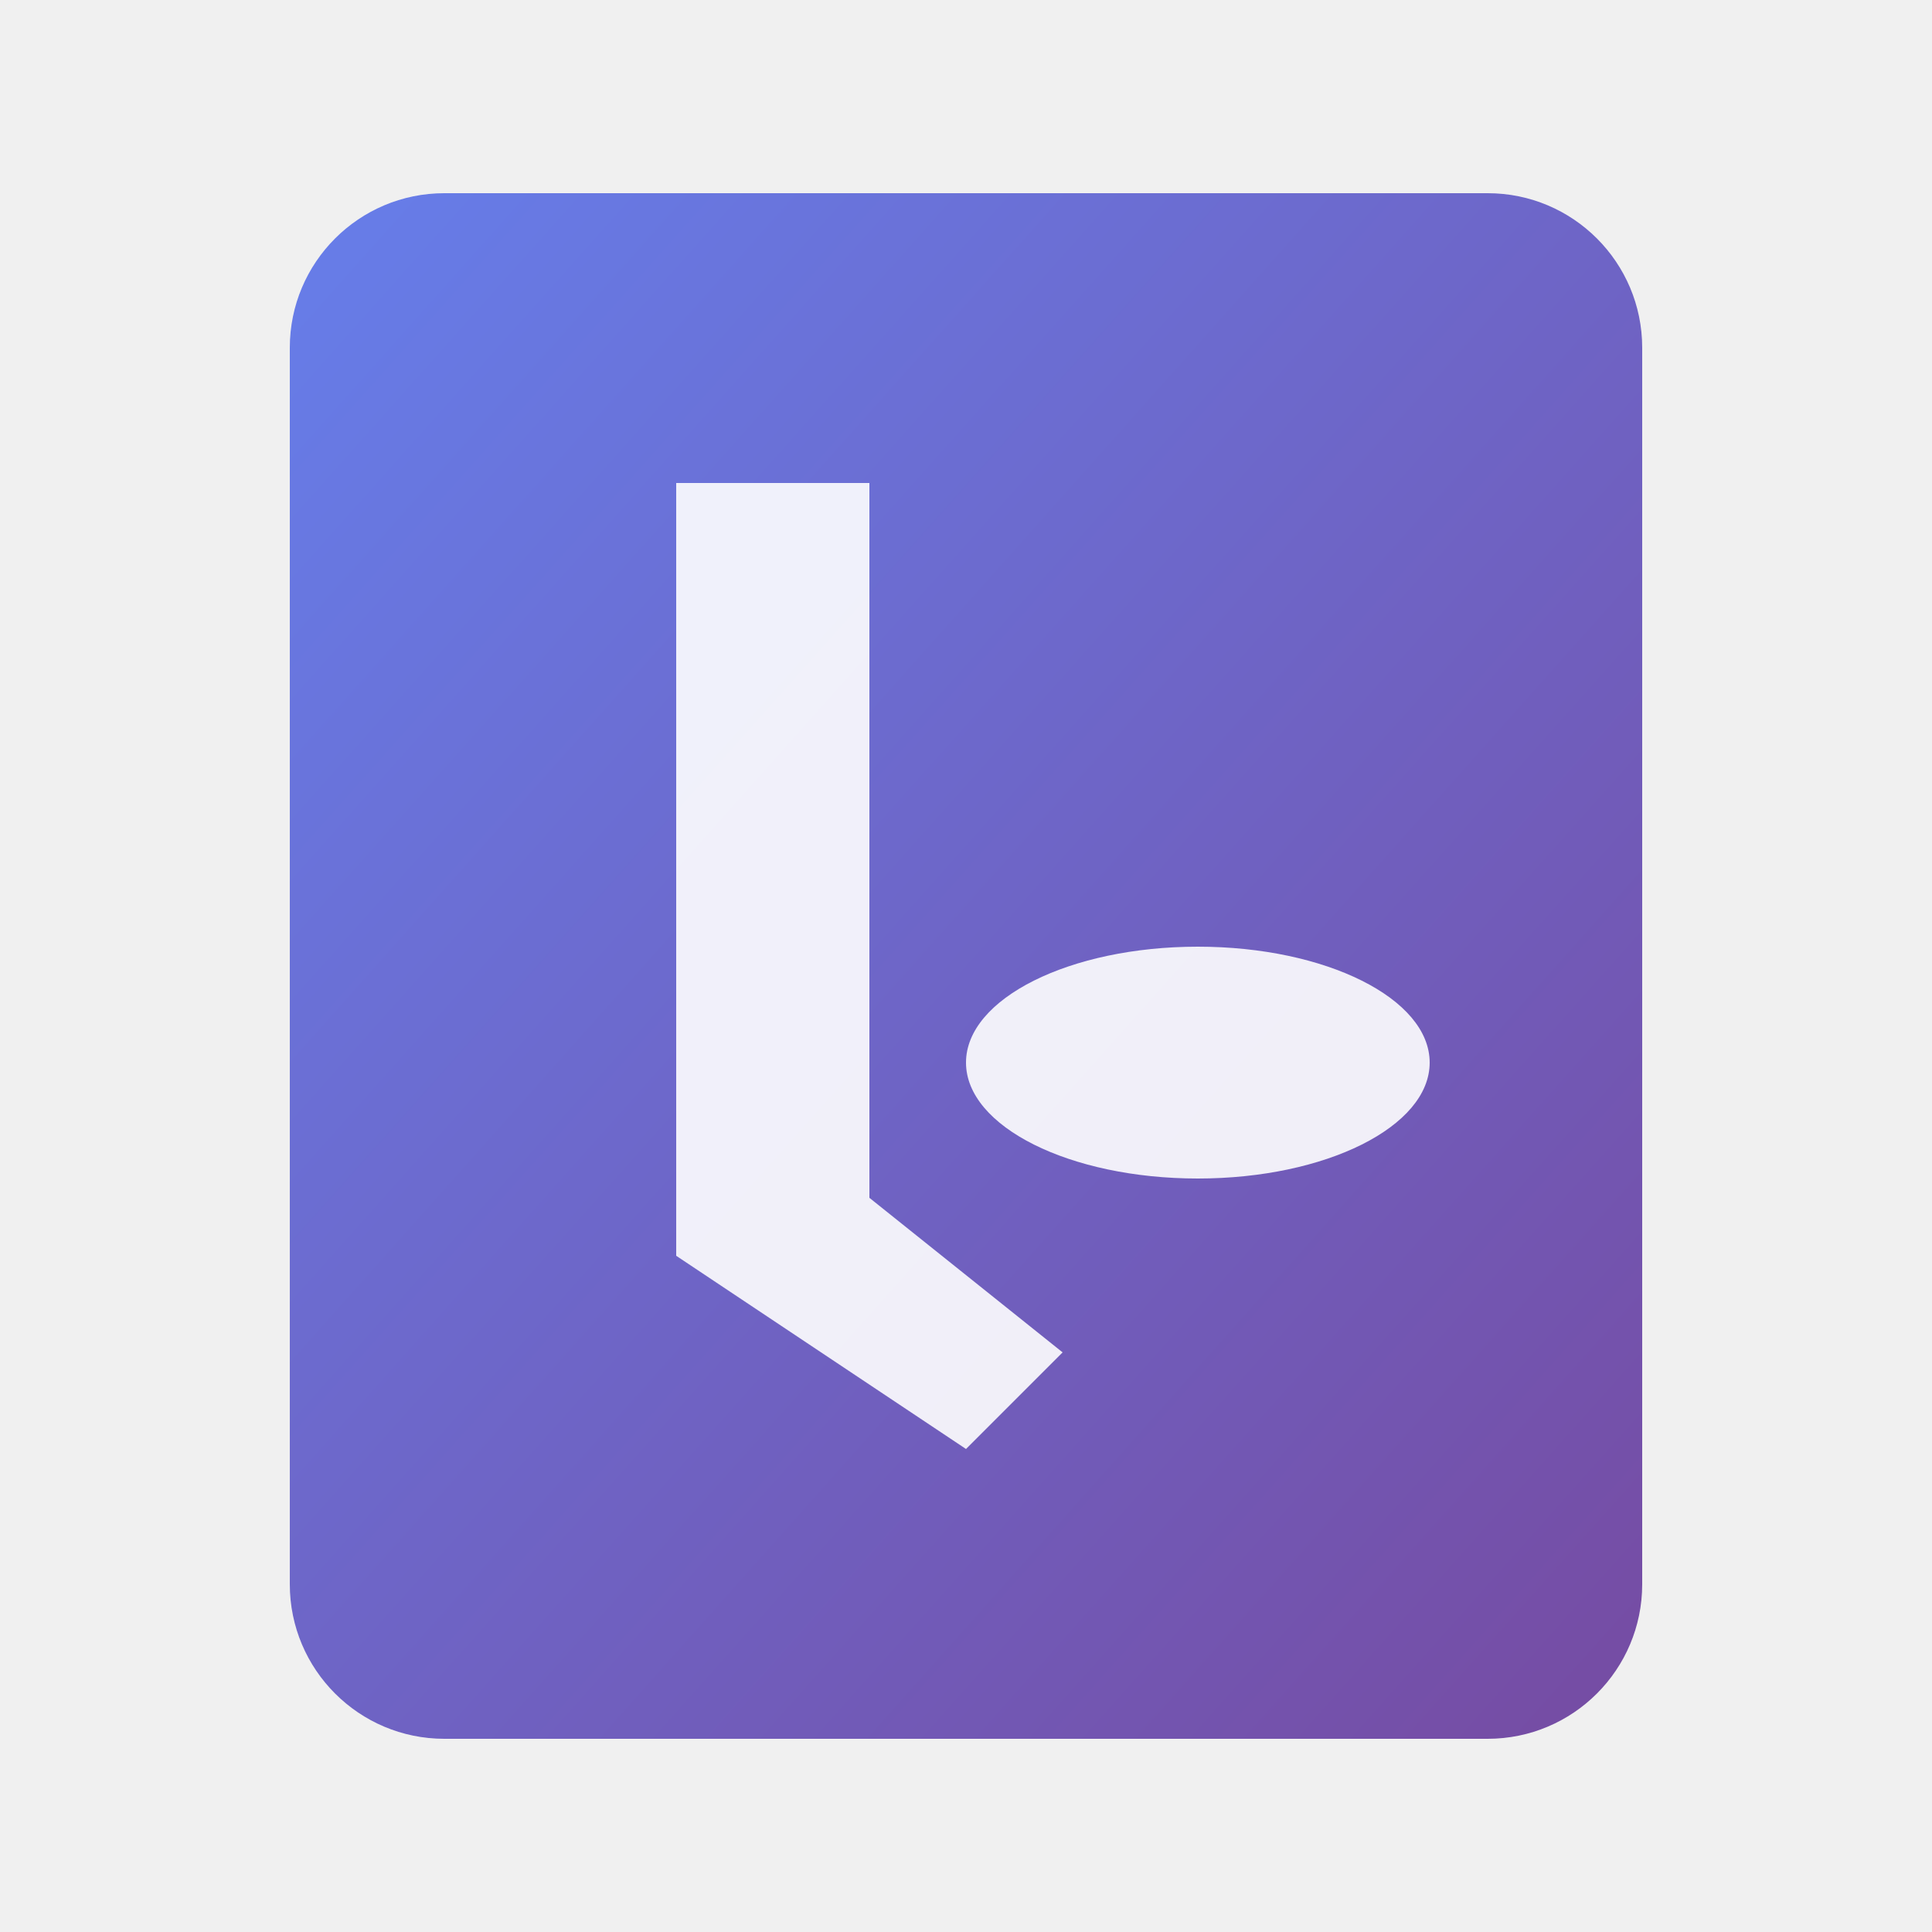
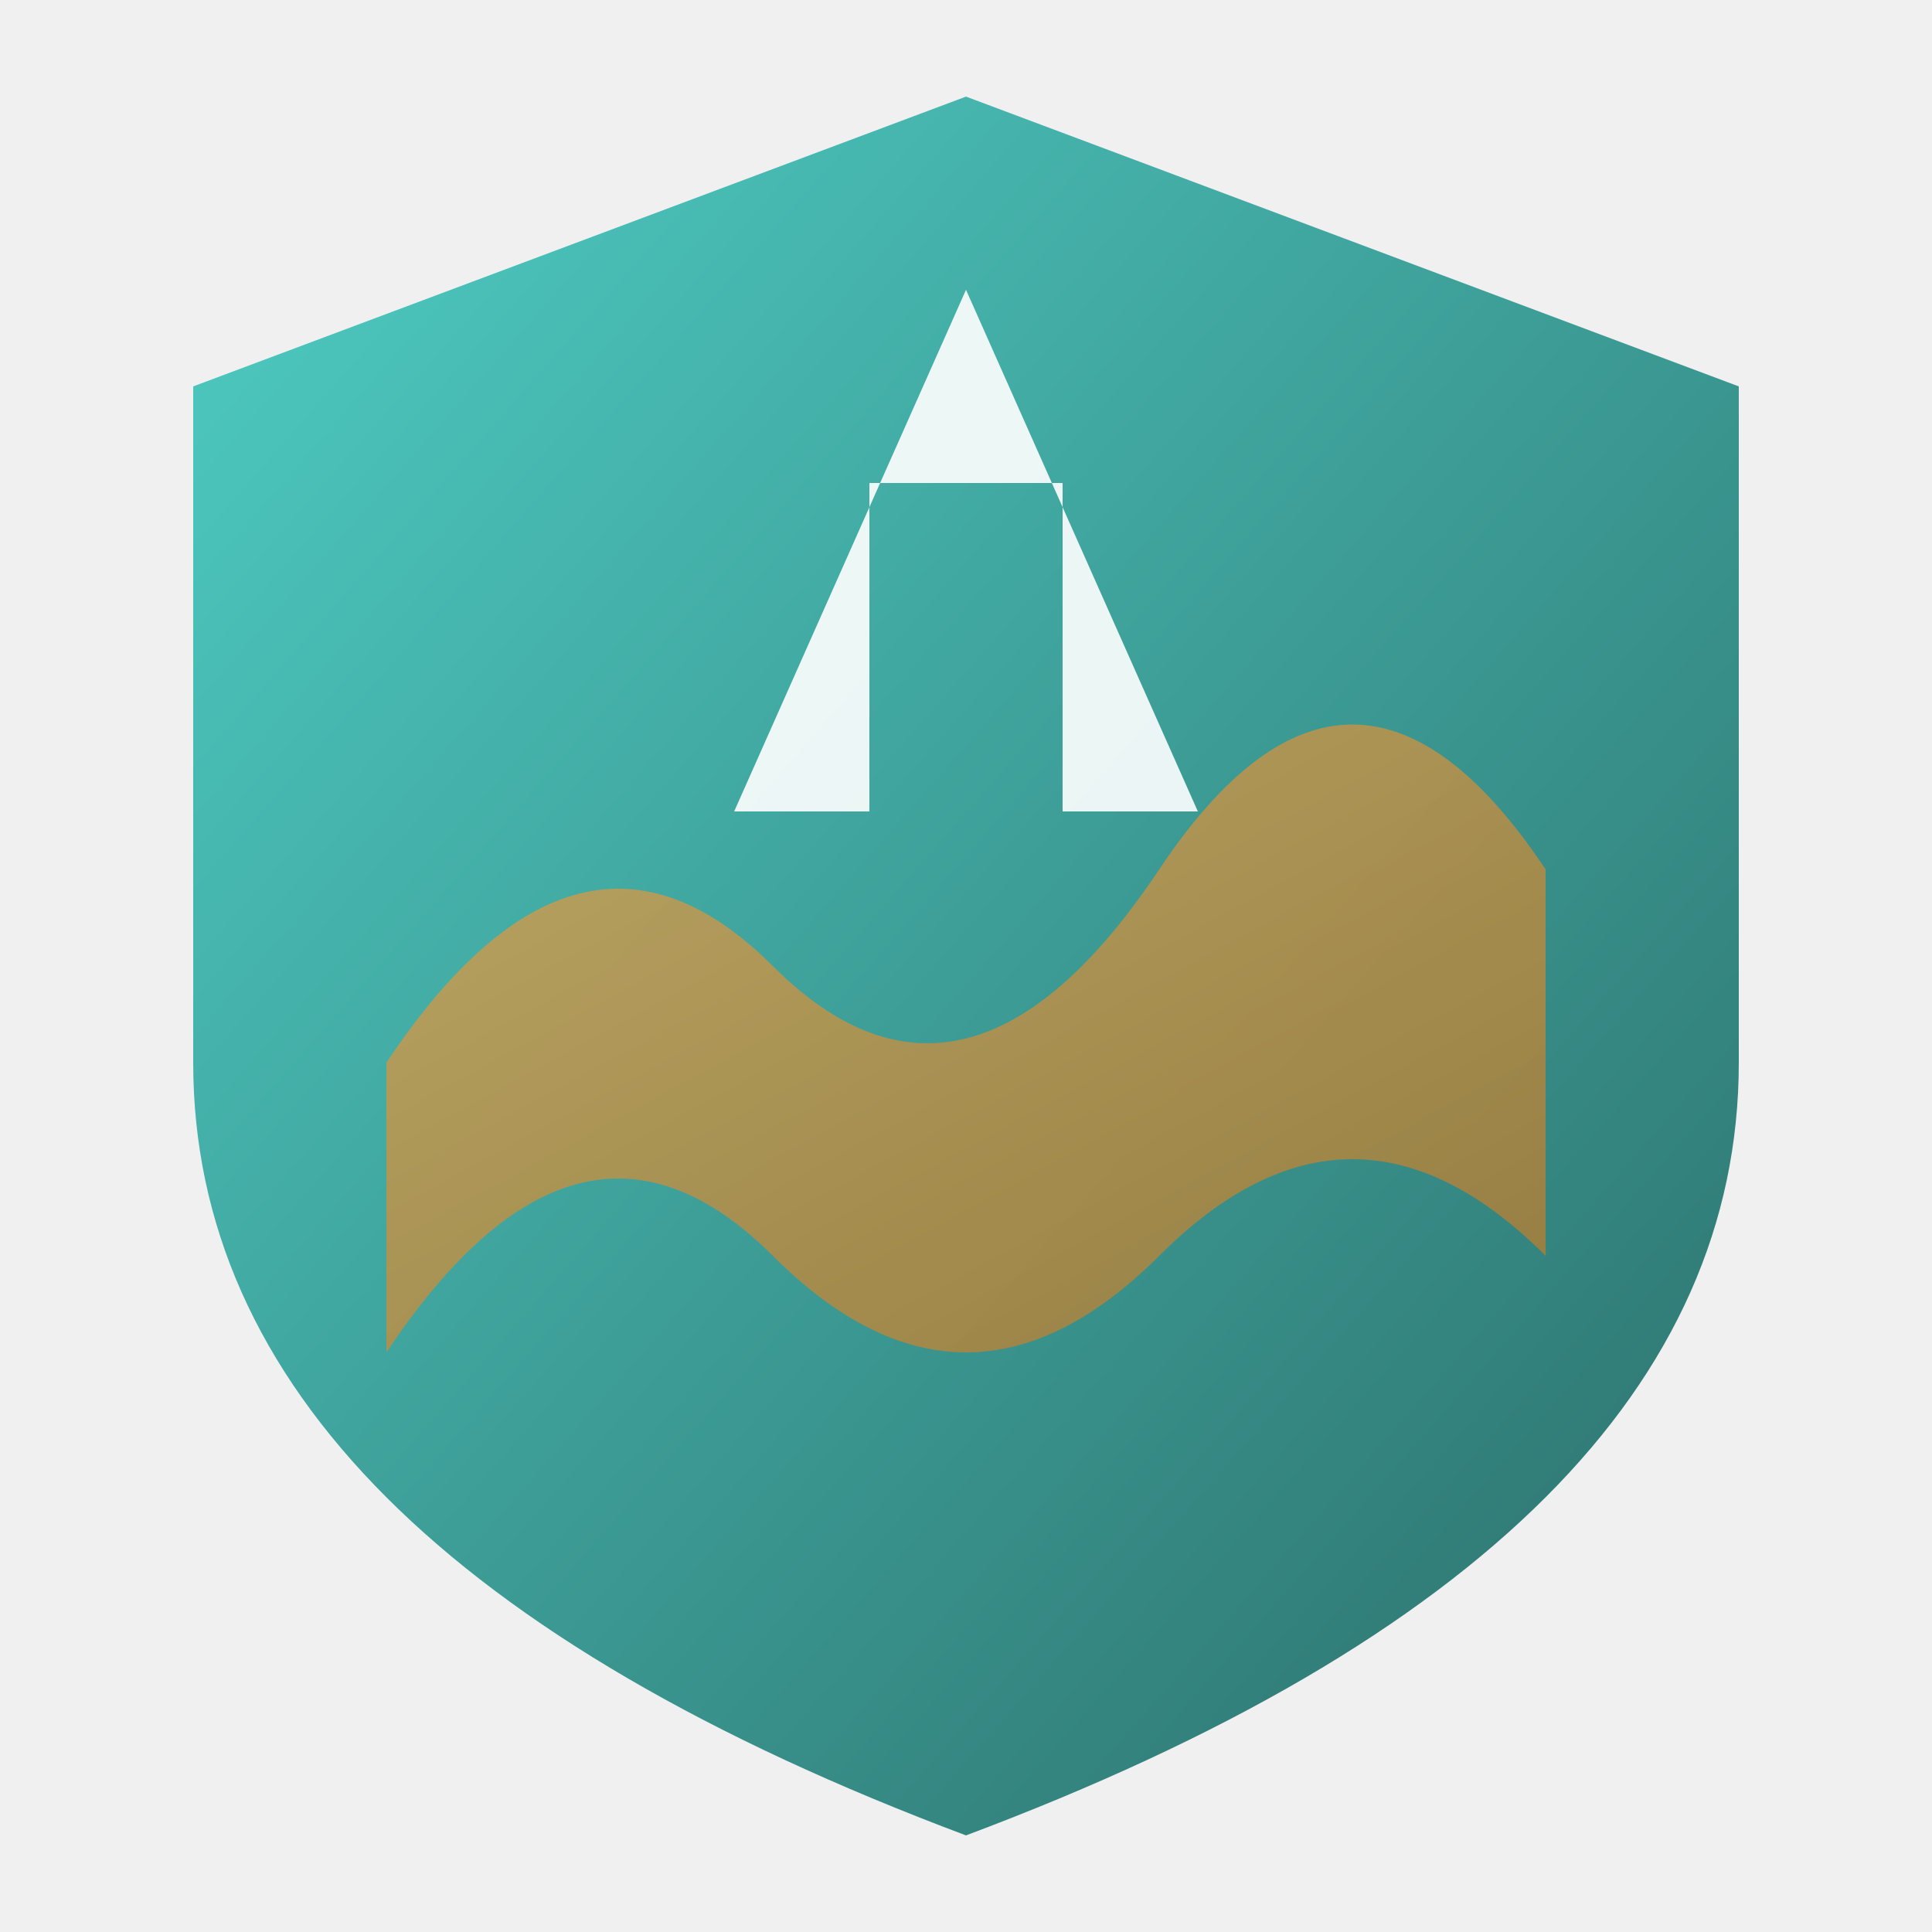
<svg xmlns="http://www.w3.org/2000/svg" viewBox="0 0 100 100">
  <defs>
-     <linearGradient id="grad" x1="0%" y1="0%" x2="100%" y2="100%">
-       <stop offset="0%" style="stop-color:#667eea;stop-opacity:1" />
-       <stop offset="100%" style="stop-color:#764ba2;stop-opacity:1" />
+     <linearGradient id="shield" x1="0%" y1="0%" x2="100%" y2="100%">
+       <stop offset="0%" style="stop-color:#4ecdc4;stop-opacity:1" />
+       <stop offset="100%" style="stop-color:#2c6e6a;stop-opacity:1" />
+     </linearGradient>
+     <linearGradient id="wave" x1="0%" y1="0%" x2="100%" y2="100%">
+       <stop offset="0%" style="stop-color:#c8a45c;stop-opacity:1" />
+       <stop offset="100%" style="stop-color:#a07c3a;stop-opacity:1" />
    </linearGradient>
  </defs>
-   <rect x="15" y="10" width="70" height="80" rx="8" fill="url(#grad)" />
-   <path d="M35 25 L35 65 L50 75 L55 70 L45 62 L45 25 Z" fill="white" opacity="0.9" />
-   <ellipse cx="62" cy="55" rx="12" ry="6" fill="white" opacity="0.9" />
+   <path d="M50 5 L90 20 L90 55 Q90 80 50 95 Q10 80 10 55 L10 20 Z" fill="url(#shield)" />
+   <path d="M20 55 Q30 40 40 50 Q50 60 60 45 Q70 30 80 45 L80 65 Q70 55 60 65 Q50 75 40 65 Q30 55 20 70 Z" fill="url(#wave)" opacity="0.9" />
+   <path d="M45 25 L55 25 L55 42 L62 42 L50 15 L38 42 L45 42 Z" fill="white" opacity="0.9" />
</svg>
